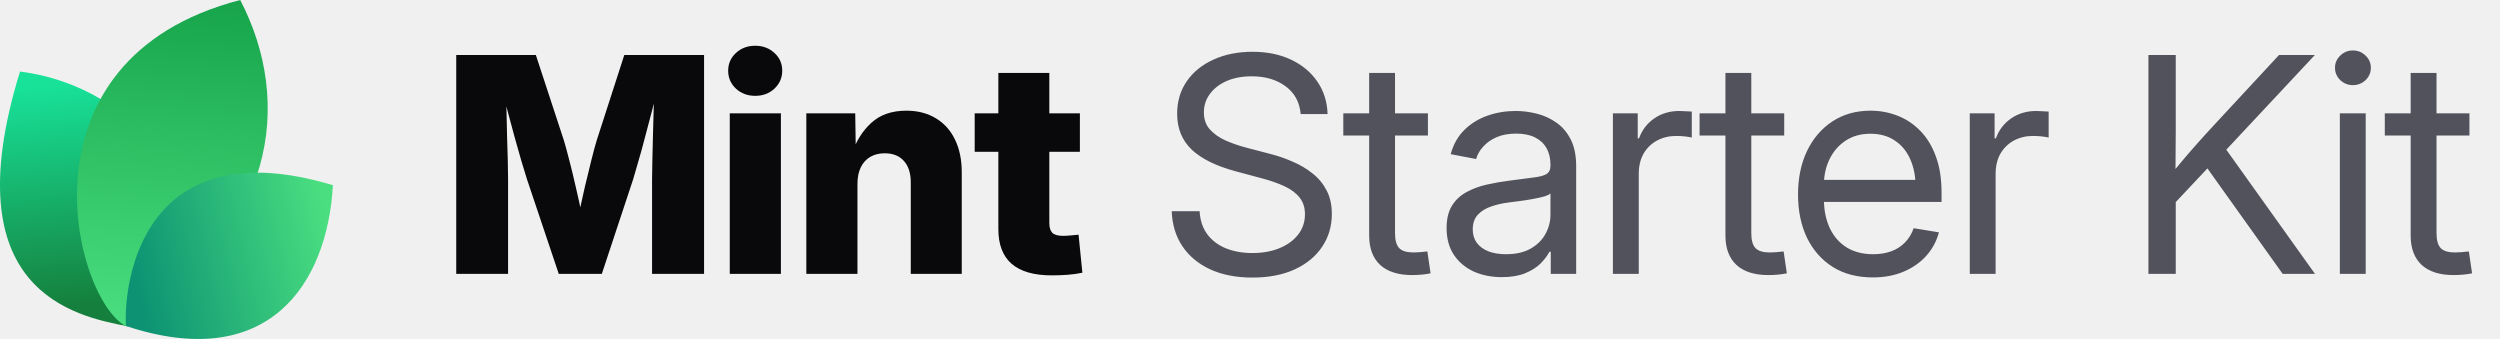
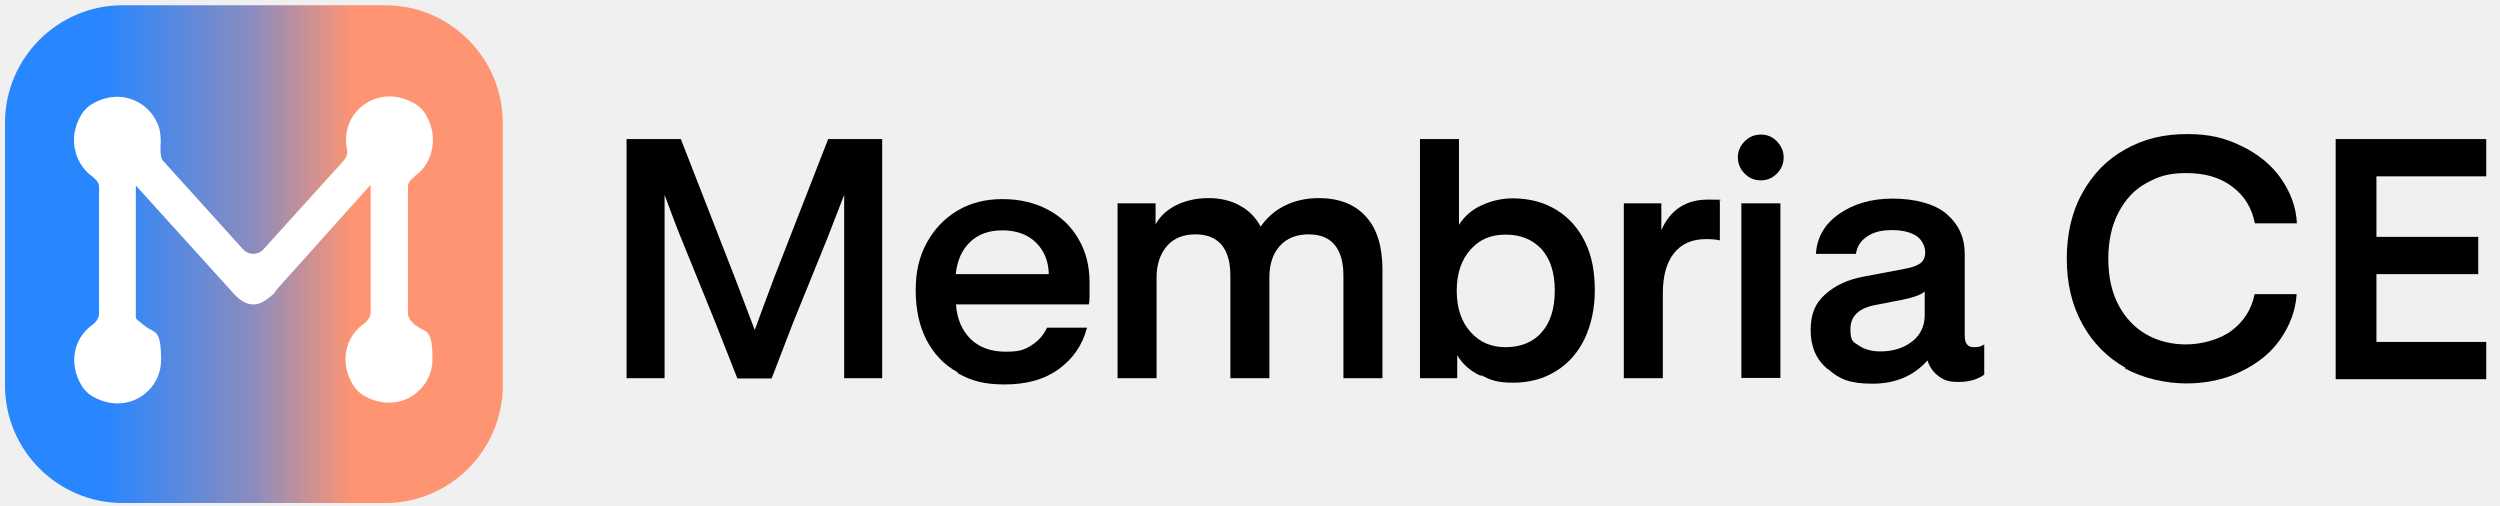
- <svg xmlns="http://www.w3.org/2000/svg" width="177" height="24" viewBox="0 0 177 24" fill="none">
-   <path d="M9.061 23.108C5.268 22.377 -3.391 20.627 1.417 5.064C9.634 6.099 16.973 14.064 9.061 23.108Z" fill="url(#paint0_linear_17557_2020)" />
-   <path d="M8.919 23.094C5.276 21.222 0.784 4.209 17.007 0C20.757 7.193 19.621 16.545 8.919 23.094Z" fill="url(#paint1_linear_17557_2020)" />
-   <path d="M8.914 23.079C8.735 19.882 10.159 9.085 23.57 13.111C23.181 20.123 18.984 26.418 8.914 23.079Z" fill="url(#paint2_linear_17557_2020)" />
-   <path d="M32.301 19.392V3.894H37.938L39.925 9.948C40.036 10.315 40.164 10.787 40.31 11.362C40.462 11.938 40.611 12.552 40.757 13.204C40.91 13.855 41.048 14.483 41.173 15.086C41.305 15.682 41.412 16.192 41.495 16.615H40.695C40.771 16.192 40.871 15.682 40.996 15.086C41.128 14.49 41.267 13.866 41.412 13.214C41.565 12.562 41.714 11.948 41.86 11.373C42.005 10.79 42.133 10.315 42.244 9.948L44.2 3.894H49.848V19.392H46.166V12.704C46.166 12.357 46.173 11.917 46.187 11.383C46.2 10.849 46.214 10.27 46.228 9.646C46.249 9.022 46.266 8.391 46.28 7.753C46.301 7.115 46.311 6.519 46.311 5.964H46.623C46.485 6.561 46.332 7.181 46.166 7.826C45.999 8.471 45.833 9.102 45.666 9.719C45.507 10.336 45.351 10.901 45.198 11.414C45.053 11.928 44.928 12.357 44.824 12.704L42.608 19.392H39.561L37.314 12.704C37.203 12.357 37.072 11.928 36.919 11.414C36.773 10.901 36.614 10.34 36.441 9.729C36.274 9.112 36.104 8.481 35.931 7.836C35.764 7.192 35.608 6.567 35.463 5.964H35.827C35.834 6.512 35.844 7.105 35.858 7.743C35.872 8.374 35.886 9.005 35.9 9.636C35.92 10.26 35.938 10.839 35.952 11.373C35.965 11.907 35.972 12.351 35.972 12.704V19.392H32.301ZM51.668 19.392V8.024H55.288V19.392H51.668ZM53.468 6.786C52.927 6.786 52.473 6.616 52.105 6.276C51.738 5.93 51.554 5.507 51.554 5.007C51.554 4.508 51.738 4.088 52.105 3.749C52.473 3.409 52.927 3.239 53.468 3.239C54.009 3.239 54.463 3.409 54.83 3.749C55.198 4.082 55.382 4.501 55.382 5.007C55.382 5.507 55.198 5.93 54.83 6.276C54.463 6.616 54.009 6.786 53.468 6.786ZM60.708 13.027V19.392H57.088V8.024H60.551L60.593 10.967H60.281C60.593 10.024 61.061 9.268 61.685 8.7C62.309 8.124 63.138 7.836 64.171 7.836C64.975 7.836 65.672 8.017 66.262 8.377C66.851 8.731 67.302 9.234 67.614 9.885C67.933 10.537 68.092 11.307 68.092 12.194V19.392H64.483V12.912C64.483 12.26 64.32 11.754 63.994 11.394C63.675 11.033 63.221 10.853 62.632 10.853C62.25 10.853 61.914 10.936 61.623 11.102C61.332 11.269 61.106 11.515 60.947 11.841C60.787 12.16 60.708 12.555 60.708 13.027ZM76.456 8.024V10.749H69.008V8.024H76.456ZM70.683 5.163H74.292V15.783C74.292 16.102 74.361 16.334 74.5 16.48C74.646 16.625 74.899 16.698 75.259 16.698C75.405 16.698 75.596 16.688 75.831 16.667C76.074 16.646 76.251 16.629 76.362 16.615L76.632 19.309C76.313 19.378 75.963 19.427 75.582 19.455C75.207 19.482 74.836 19.496 74.469 19.496C73.2 19.496 72.25 19.222 71.619 18.674C70.995 18.127 70.683 17.308 70.683 16.22V5.163Z" fill="#09090B" />
-   <path d="M88.667 19.652C87.523 19.652 86.528 19.458 85.682 19.07C84.843 18.681 84.188 18.137 83.716 17.437C83.245 16.736 82.992 15.908 82.957 14.951H84.933C84.968 15.596 85.148 16.14 85.474 16.584C85.8 17.021 86.24 17.354 86.795 17.582C87.35 17.804 87.974 17.915 88.667 17.915C89.388 17.915 90.026 17.801 90.581 17.572C91.143 17.343 91.583 17.024 91.902 16.615C92.228 16.199 92.391 15.717 92.391 15.169C92.391 14.698 92.266 14.306 92.017 13.994C91.767 13.675 91.413 13.408 90.956 13.193C90.498 12.978 89.954 12.787 89.323 12.621L87.502 12.132C86.123 11.765 85.082 11.255 84.382 10.603C83.689 9.944 83.342 9.095 83.342 8.055C83.342 7.174 83.571 6.404 84.028 5.746C84.486 5.087 85.117 4.577 85.921 4.217C86.726 3.849 87.645 3.666 88.678 3.666C89.718 3.666 90.63 3.853 91.413 4.227C92.204 4.602 92.824 5.122 93.275 5.787C93.726 6.446 93.965 7.209 93.993 8.076H92.089C92.013 7.23 91.656 6.574 91.018 6.11C90.387 5.638 89.586 5.403 88.615 5.403C87.95 5.403 87.36 5.513 86.847 5.735C86.341 5.957 85.946 6.262 85.661 6.651C85.377 7.032 85.235 7.469 85.235 7.961C85.235 8.447 85.377 8.849 85.661 9.168C85.946 9.48 86.317 9.74 86.774 9.948C87.232 10.149 87.724 10.319 88.251 10.457L89.884 10.884C90.439 11.023 90.977 11.206 91.496 11.435C92.023 11.657 92.495 11.934 92.911 12.267C93.334 12.593 93.67 12.995 93.92 13.474C94.17 13.945 94.294 14.504 94.294 15.149C94.294 16.015 94.066 16.788 93.608 17.468C93.157 18.148 92.512 18.681 91.673 19.07C90.834 19.458 89.832 19.652 88.667 19.652ZM101.097 8.024V9.594H95.106V8.024H101.097ZM96.937 5.163H98.767V16.521C98.767 17 98.865 17.347 99.059 17.562C99.26 17.77 99.6 17.874 100.078 17.874C100.21 17.874 100.366 17.867 100.546 17.853C100.733 17.832 100.903 17.815 101.056 17.801L101.285 19.351C101.097 19.392 100.886 19.423 100.65 19.444C100.414 19.465 100.189 19.475 99.974 19.475C98.996 19.475 98.244 19.236 97.717 18.758C97.197 18.272 96.937 17.579 96.937 16.677V5.163ZM106.33 19.621C105.595 19.621 104.932 19.489 104.343 19.226C103.754 18.955 103.285 18.564 102.939 18.05C102.592 17.53 102.419 16.896 102.419 16.147C102.419 15.495 102.547 14.965 102.804 14.556C103.06 14.146 103.403 13.828 103.833 13.599C104.263 13.363 104.742 13.186 105.269 13.068C105.796 12.95 106.333 12.857 106.881 12.787C107.574 12.69 108.132 12.617 108.555 12.569C108.978 12.52 109.287 12.441 109.481 12.33C109.675 12.212 109.772 12.014 109.772 11.737V11.654C109.772 11.203 109.679 10.815 109.492 10.489C109.311 10.163 109.041 9.91 108.68 9.729C108.32 9.549 107.872 9.459 107.338 9.459C106.805 9.459 106.34 9.546 105.945 9.719C105.556 9.892 105.241 10.118 104.998 10.395C104.755 10.665 104.593 10.953 104.509 11.258L102.71 10.915C102.897 10.222 103.22 9.65 103.677 9.199C104.135 8.748 104.679 8.412 105.31 8.19C105.941 7.968 106.607 7.857 107.307 7.857C107.8 7.857 108.295 7.92 108.795 8.044C109.301 8.169 109.765 8.381 110.188 8.679C110.611 8.97 110.951 9.369 111.208 9.875C111.464 10.374 111.593 11.005 111.593 11.768V19.392H109.793V17.822H109.7C109.568 18.085 109.363 18.359 109.086 18.643C108.809 18.921 108.444 19.153 107.994 19.34C107.543 19.527 106.988 19.621 106.33 19.621ZM106.621 17.998C107.321 17.998 107.904 17.867 108.368 17.603C108.84 17.333 109.19 16.986 109.419 16.563C109.654 16.133 109.772 15.682 109.772 15.211V13.692C109.703 13.769 109.554 13.841 109.325 13.911C109.096 13.973 108.829 14.032 108.524 14.088C108.226 14.143 107.921 14.192 107.609 14.233C107.304 14.275 107.033 14.309 106.798 14.337C106.354 14.393 105.938 14.49 105.549 14.628C105.168 14.76 104.86 14.954 104.624 15.211C104.388 15.467 104.27 15.811 104.27 16.241C104.27 16.615 104.367 16.934 104.561 17.198C104.762 17.461 105.04 17.662 105.393 17.801C105.747 17.933 106.156 17.998 106.621 17.998ZM114.193 19.392V8.024H115.951V9.792H116.045C116.253 9.209 116.61 8.741 117.116 8.388C117.622 8.034 118.219 7.857 118.905 7.857C119.058 7.857 119.217 7.864 119.384 7.878C119.55 7.885 119.682 7.892 119.779 7.899V9.74C119.716 9.719 119.578 9.695 119.363 9.667C119.155 9.639 118.922 9.625 118.666 9.625C118.174 9.625 117.726 9.733 117.324 9.948C116.922 10.163 116.603 10.471 116.367 10.874C116.138 11.276 116.024 11.758 116.024 12.319V19.392H114.193ZM126.322 8.024V9.594H120.33V8.024H126.322ZM122.161 5.163H123.992V16.521C123.992 17 124.089 17.347 124.283 17.562C124.484 17.77 124.824 17.874 125.302 17.874C125.434 17.874 125.59 17.867 125.77 17.853C125.958 17.832 126.127 17.815 126.28 17.801L126.509 19.351C126.322 19.392 126.11 19.423 125.874 19.444C125.639 19.465 125.413 19.475 125.198 19.475C124.221 19.475 123.468 19.236 122.941 18.758C122.421 18.272 122.161 17.579 122.161 16.677V5.163ZM132.604 19.642C131.502 19.642 130.555 19.396 129.765 18.903C128.974 18.404 128.364 17.714 127.934 16.834C127.511 15.946 127.3 14.927 127.3 13.775C127.3 12.611 127.511 11.584 127.934 10.697C128.364 9.802 128.964 9.102 129.734 8.596C130.51 8.089 131.408 7.836 132.428 7.836C133.1 7.836 133.738 7.954 134.341 8.19C134.952 8.426 135.489 8.783 135.954 9.261C136.425 9.74 136.793 10.343 137.056 11.071C137.327 11.792 137.462 12.645 137.462 13.63V14.296H128.433V12.735H136.463L135.631 13.297C135.631 12.541 135.506 11.876 135.257 11.3C135.007 10.725 134.643 10.277 134.165 9.958C133.686 9.632 133.107 9.469 132.428 9.469C131.748 9.469 131.162 9.632 130.67 9.958C130.177 10.284 129.796 10.725 129.526 11.279C129.262 11.827 129.13 12.441 129.13 13.12V14.046C129.13 14.864 129.273 15.572 129.557 16.168C129.841 16.757 130.243 17.211 130.763 17.53C131.283 17.842 131.901 17.998 132.615 17.998C133.093 17.998 133.523 17.929 133.905 17.79C134.293 17.645 134.619 17.433 134.882 17.156C135.153 16.879 135.354 16.546 135.486 16.157L137.275 16.449C137.108 17.08 136.81 17.634 136.38 18.113C135.95 18.591 135.413 18.966 134.768 19.236C134.123 19.507 133.402 19.642 132.604 19.642ZM139.459 19.392V8.024H141.217V9.792H141.311C141.519 9.209 141.876 8.741 142.382 8.388C142.888 8.034 143.485 7.857 144.171 7.857C144.324 7.857 144.483 7.864 144.649 7.878C144.816 7.885 144.948 7.892 145.045 7.899V9.74C144.982 9.719 144.844 9.695 144.629 9.667C144.421 9.639 144.188 9.625 143.932 9.625C143.439 9.625 142.992 9.733 142.59 9.948C142.188 10.163 141.869 10.471 141.633 10.874C141.404 11.276 141.29 11.758 141.29 12.319V19.392H139.459ZM153.429 14.961V12.715C153.783 12.257 154.136 11.82 154.49 11.404C154.844 10.981 155.204 10.565 155.572 10.156C155.939 9.74 156.314 9.327 156.695 8.918L161.355 3.894H163.893L157.277 10.967H157.184L153.429 14.961ZM152.108 19.392V3.894H154.043V9.241L154.022 12.559L154.043 13.505V19.392H152.108ZM161.615 19.392L155.967 11.477L157.173 9.969L163.903 19.392H161.615ZM165.661 19.392V8.024H167.492V19.392H165.661ZM166.587 6.027C166.24 6.027 165.942 5.909 165.692 5.673C165.443 5.43 165.318 5.139 165.318 4.799C165.318 4.459 165.443 4.172 165.692 3.936C165.942 3.693 166.24 3.572 166.587 3.572C166.934 3.572 167.232 3.693 167.482 3.936C167.731 4.172 167.856 4.459 167.856 4.799C167.856 5.139 167.731 5.43 167.482 5.673C167.232 5.909 166.934 6.027 166.587 6.027ZM174.836 8.024V9.594H168.844V8.024H174.836ZM170.675 5.163H172.506V16.521C172.506 17 172.603 17.347 172.797 17.562C172.998 17.77 173.338 17.874 173.816 17.874C173.948 17.874 174.104 17.867 174.284 17.853C174.472 17.832 174.641 17.815 174.794 17.801L175.023 19.351C174.836 19.392 174.624 19.423 174.388 19.444C174.153 19.465 173.927 19.475 173.712 19.475C172.735 19.475 171.982 19.236 171.455 18.758C170.935 18.272 170.675 17.579 170.675 16.677V5.163Z" fill="#52525C" />
+ <svg xmlns="http://www.w3.org/2000/svg" id="Layer_1" version="1.1" viewBox="0 0 999.5 201.9">
  <defs>
-     <linearGradient id="paint0_linear_17557_2020" x1="3.776" y1="5.916" x2="5.232" y2="21.559" gradientUnits="userSpaceOnUse">
-       <stop stop-color="#18E299" />
-       <stop offset="1" stop-color="#15803D" />
-     </linearGradient>
-     <linearGradient id="paint1_linear_17557_2020" x1="12.171" y1="-0.718" x2="10.19" y2="22.983" gradientUnits="userSpaceOnUse">
-       <stop stop-color="#16A34A" />
-       <stop offset="1" stop-color="#4ADE80" />
-     </linearGradient>
-     <linearGradient id="paint2_linear_17557_2020" x1="23.133" y1="15.353" x2="9.338" y2="18.52" gradientUnits="userSpaceOnUse">
-       <stop stop-color="#4ADE80" />
-       <stop offset="1" stop-color="#0D9373" />
+     <linearGradient id="linear-gradient" x1="2" y1="635.9" x2="201" y2="635.9" gradientTransform="translate(0 -534.3)" gradientUnits="userSpaceOnUse">
+       <stop offset=".2" stop-color="#2886ff" />
+       <stop offset=".5" stop-color="#8b8cbe" />
+       <stop offset=".7" stop-color="#ff9472" />
    </linearGradient>
  </defs>
+   <path id="path1" d="M164.6,129s-3.3-2.1-3.3-4.9v-48.5c0-2,1.9-3.3,2.8-4.2.7-.5,1.3-1.1,2-1.7,1.8-1.8,3-3.9,3.8-6.1,0-.3.2-.6.3-.8v-.2c1.3-4.4.8-9.6-2.2-14.7-.9-1.6-2.3-2.9-3.8-3.8-11.5-6.9-23.4-.6-26.1,9.5h0c-.6,2.2-.7,4.3-.4,6.4s.8,3-.8,5.5l-30.9,34.2c-2.1,2.3-5.7,2.3-7.8,0l-30.5-33.8c-1.4-1.2-1.1-5.8-1.1-5.8.2-2.1,0-4.2-.4-6.2h0c-2.7-10.2-14.5-16.6-26.1-9.6-1.6.9-2.8,2.3-3.8,3.8-3,5.1-3.5,10.3-2.2,14.7v.2c0,.3.2.6.3.8.8,2.2,2.1,4.3,3.8,6.1.6.6,1.3,1.2,2,1.7.9,1,2.8,2.1,2.8,4.2v48.5c0,3-3.3,4.9-3.3,4.9-6.1,4.9-8.7,14-3.3,22.9.9,1.6,2.3,2.9,3.8,3.8,13.1,7.8,26.5-1.4,26.5-13.8s-2.5-10-6.3-13.1c-3.8-3.1-3.3-2.1-3.3-4.9v-48.6s.2,0,.3.2l37.8,41.8c4,4,7.9,4.5,11.9,1.6,4-2.8,3.5-3.3,3.8-3.6l35.8-39.9s.3-.2.4,0v48.5c0,3-3.3,4.9-3.3,4.9-6.2,4.9-8.8,14-3.4,23,.9,1.6,2.3,2.9,3.8,3.8,13.1,7.8,26.5-1.4,26.5-13.8s-2.5-9.9-6.3-13h.2Z" fill="#fff" />
+   <g id="g10">
+     <path id="path2" d="M250.8,55.6h21.4l21.4,54.9,8.1,21.3h.1c1.7-4.8,4.4-11.9,7.9-21.3l21.4-54.9h21.6v95.6h-15.2v-73.3l-6.7,17.3-13.6,33.5-8.7,22.6h-13.7l-8.9-22.6-13.6-33.5c-2.5-6.1-4.6-12-6.6-17.3v73.3h-15.2V55.6h.2Z" />
+     <path id="path3" d="M382.8,148.8c-5.5-3-9.5-7.4-12.4-12.9-2.9-5.7-4.3-12.2-4.3-19.8s1.4-13.5,4.4-19,7.1-9.8,12.3-12.9,11.2-4.6,18-4.6,12.8,1.4,18.1,4.2,9.4,6.7,12.3,11.8c3,5.1,4.4,10.8,4.4,17.3s0,4,0,5.5-.1,2.6-.3,3.3h-53.1c.4,5.8,2.4,10.4,5.8,13.8,3.5,3.4,8.2,5.1,13.9,5.1s7.5-.7,10.4-2.5,4.9-4.1,6.3-7.1h16c-1.9,7.2-5.8,12.6-11.5,16.7s-12.9,6-21.4,6-13.4-1.5-18.8-4.5h0v-.3ZM419.3,109.6c-.1-5.3-1.9-9.5-5.2-12.7s-7.8-4.8-13.3-4.8-9.6,1.5-12.9,4.6-5.2,7.4-5.8,12.9h37.3-.1Z" />
+     <path id="path4" d="M447.1,81.3h14.9v8.4c1.8-3.3,4.6-5.8,8.3-7.7,3.7-1.8,8-2.8,12.8-2.8s9.1,1,12.6,3c3.6,1.9,6.4,4.8,8.3,8.4,2.6-3.7,5.8-6.5,9.7-8.4,3.8-1.9,8.4-3,13.5-3,8.2,0,14.5,2.5,18.9,7.4,4.4,4.8,6.6,11.9,6.6,21.1v43.5h-15.6v-41c0-5.5-1.2-9.5-3.5-12.3s-5.8-4.2-10.5-4.2-8.6,1.5-11.4,4.6-4.2,7.3-4.2,12.6v40.3h-15.6v-41c0-5.5-1.2-9.5-3.5-12.3-2.4-2.8-5.8-4.2-10.5-4.2s-8.6,1.5-11.3,4.6-4.2,7.3-4.2,12.6v40.3h-15.6v-69.8l.2-.3Z" />
+     <path id="path5" d="M592.1,150.3c-4.2-1.9-7.4-4.7-9.5-8.3v9.2h-14.9V55.6h15.6v34.3c2.1-3.4,5.2-6.1,9.2-7.9,4-1.8,8.1-2.7,12.3-2.7,6.7,0,12.6,1.6,17.6,4.7s8.8,7.5,11.4,12.9c2.7,5.6,3.8,12,3.8,19.2s-1.4,13.6-4,19.2c-2.7,5.6-6.4,9.9-11.4,13-4.9,3.1-10.7,4.7-17.2,4.7s-8.9-1-12.9-3h-.1ZM587.9,132.7c3.6,4.1,8.2,6.1,14.1,6.1s11-2,14.4-6c3.5-4,5.2-9.5,5.2-16.6s-1.7-12.5-5.2-16.5c-3.5-3.8-8.2-5.9-14.4-5.9s-10.5,2-14.1,6-5.5,9.5-5.5,16.4,1.8,12.4,5.5,16.5h0Z" />
+     <path id="path6" d="M649.3,81.3h14.9v10.7c3.6-8.1,9.8-12.2,18.6-12.2s3.5.2,4.8.7v15.6c-1.6-.4-3.5-.5-5.6-.5-5.6,0-9.8,1.9-12.8,5.7-3,3.8-4.4,9.2-4.4,16v33.9h-15.6v-69.8h.1Z" />
+     <path id="path7" d="M697.5,69.4c-1.8-1.8-2.7-4-2.7-6.5s.9-4.5,2.7-6.4c1.8-1.8,4-2.7,6.5-2.7s4.7.9,6.4,2.7,2.7,3.8,2.7,6.4-.9,4.7-2.7,6.5-3.8,2.7-6.4,2.7-4.7-.9-6.5-2.7ZM696.2,81.3h15.6v69.8h-15.6v-69.8Z" />
+     <path id="path8" d="M730.6,147.5c-4.5-3.8-6.7-8.9-6.7-15.5s1.9-10.8,5.8-14.3,8.9-5.9,15.3-7.1l16.4-3.1c2.9-.5,5-1.3,6.3-2.2s2-2.5,2-4.5-1.1-4.8-3.4-6.4c-2.2-1.5-5.6-2.4-9.8-2.4s-7.2.7-9.8,2.4-4.2,3.8-4.7,7.1h-16c.4-6.7,3.6-12,9.3-16,5.8-4,12.8-6.1,21.4-6.1s16.7,2,21.5,6.1,7.3,9.4,7.3,16v32.8c0,3,1.2,4.5,3.6,4.5s3-.4,4.2-1.1v12.1c-2.7,1.9-6,2.9-10.2,2.9s-5.8-.7-7.9-2.2c-2.1-1.5-3.7-3.6-4.6-6.4-5.5,6.2-12.8,9.3-22,9.3s-13.3-1.9-17.7-5.8h0ZM743.1,138.1c2.1,1.5,5.1,2.4,8.7,2.4,5.1,0,9.4-1.4,12.7-4s5-6.1,5-10.5v-9.5c-1.1,1.2-4.2,2.4-9.2,3.4l-10.3,2c-6.7,1.2-10.2,4.4-10.2,9.6s1.1,5.1,3.3,6.6h-.1Z" />
+     <path id="path9" d="M849.7,147c-7.4-4.2-13-9.9-17.2-17.5-4.2-7.6-6.2-16.3-6.2-26.1s2-18.7,6.2-26.2c4.2-7.6,9.8-13.4,17.2-17.5,7.4-4.2,15.5-6.1,24.7-6.1s15.2,1.6,21.8,4.8,11.9,7.5,15.7,12.9c3.8,5.5,6.1,11.4,6.4,18h-16.8c-1.2-6.2-4.2-11.1-9.2-14.8s-11-5.3-18.3-5.3-11.1,1.4-15.9,4-8.4,6.6-11.1,11.7c-2.7,5.1-4.1,11.3-4.1,18.6s1.4,13.4,4.1,18.5,6.4,9,11.1,11.7c4.8,2.7,10.1,4,15.9,4s13.3-1.8,18.2-5.5,8-8.6,9.2-14.6h16.8c-.4,6.5-2.7,12.5-6.5,18-3.8,5.5-9.1,9.7-15.7,12.9-6.5,3.2-13.9,4.8-21.9,4.8s-17.3-2-24.7-6.1h.3Z" />
+     <path id="path10" d="M933.8,55.6h60.2v14.9h-43.9v24.2h40.7v14.9h-40.7v27.1h43.9v14.9h-60.2V55.6Z" />
+   </g>
+   <path d="M154,201.1H49c-25.9,0-47-21.1-47-47V49.1c0-25.9,21.1-47,47-47h105c25.9,0,47,21.1,47,47v105c0,25.9-21.1,47-47,47h0Z" fill="url(#linear-gradient)" />
+   <path d="M166.5,130.3s-3.4-2.2-3.4-5.1v-50.6c0-2.1,2-3.4,3-4.4.7-.5,1.4-1.1,2.1-1.8,1.8-1.8,3.1-4.1,3.9-6.4,0-.3.2-.6.3-.9,0,0,0-.1,0-.2,1.3-4.6.9-10-2.3-15.3-1-1.6-2.4-3-4-4-12-7.2-24.5-.7-27.2,9.9h0c-.6,2.3-.7,4.5-.4,6.7s.9,3.2-.9,5.8l-32.3,35.7c-2.1,2.4-5.9,2.4-8.1,0l-31.9-35.3c-1.5-1.3-1.1-6.1-1.1-6.1.2-2.1,0-4.4-.4-6.5h0c-2.8-10.6-15.2-17.3-27.2-10.1-1.6,1-3,2.4-4,4-3.2,5.3-3.7,10.7-2.3,15.3,0,0,0,.1,0,.2,0,.3.2.6.3.9.8,2.3,2.1,4.5,3.9,6.4.7.7,1.3,1.3,2.1,1.8,1,1,3,2.2,3,4.4v50.6c0,3.2-3.4,5.1-3.4,5.1-6.4,5.1-9.1,14.6-3.5,23.9,1,1.6,2.4,3,4,4,13.7,8.1,27.7-1.5,27.7-14.4s-2.6-10.4-6.6-13.7-3.5-2.2-3.5-5.1v-50.6s0-.2,0-.2c0,0,.2.1.3.2l39.5,43.6c4.2,4.2,8.3,4.7,12.4,1.7s3.6-3.5,3.9-3.8l37.4-41.7s.3-.2.4,0v50.6c0,3.1-3.5,5.1-3.5,5.1-6.4,5.1-9.2,14.6-3.5,24,1,1.6,2.4,3,4,4,13.7,8.1,27.7-1.5,27.7-14.4s-2.7-10.3-6.6-13.5h0Z" fill="#fff" />
</svg>
